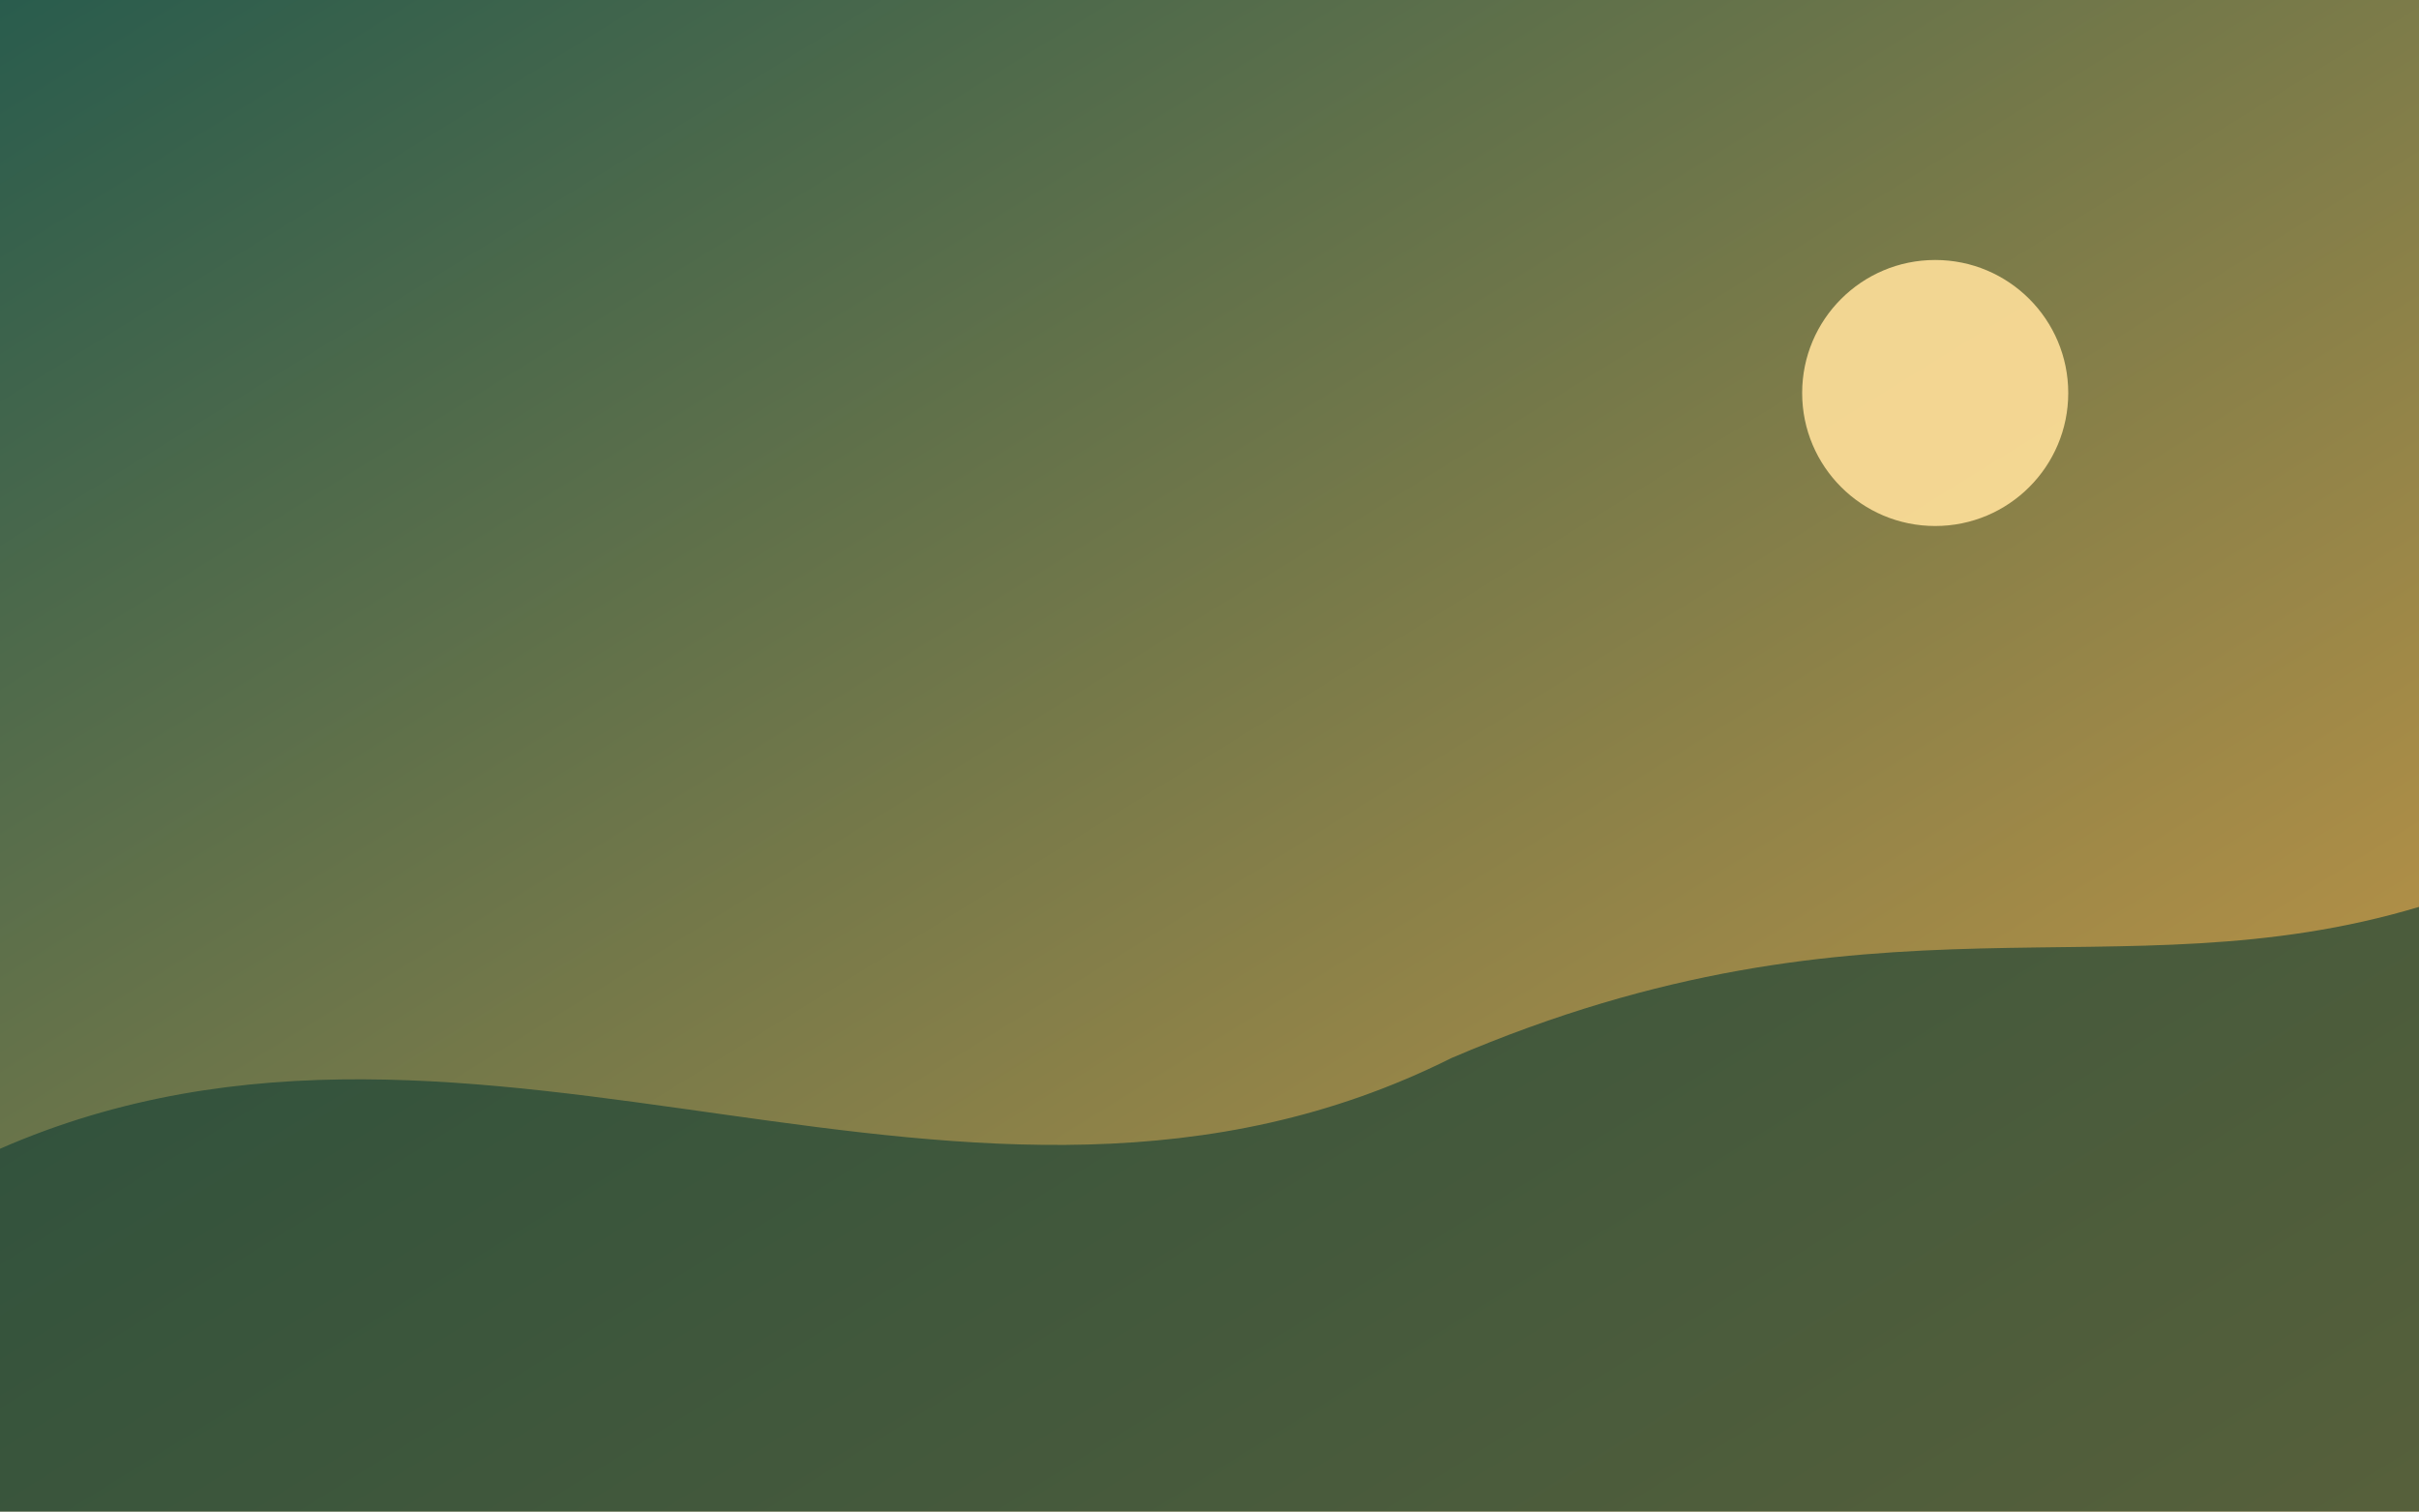
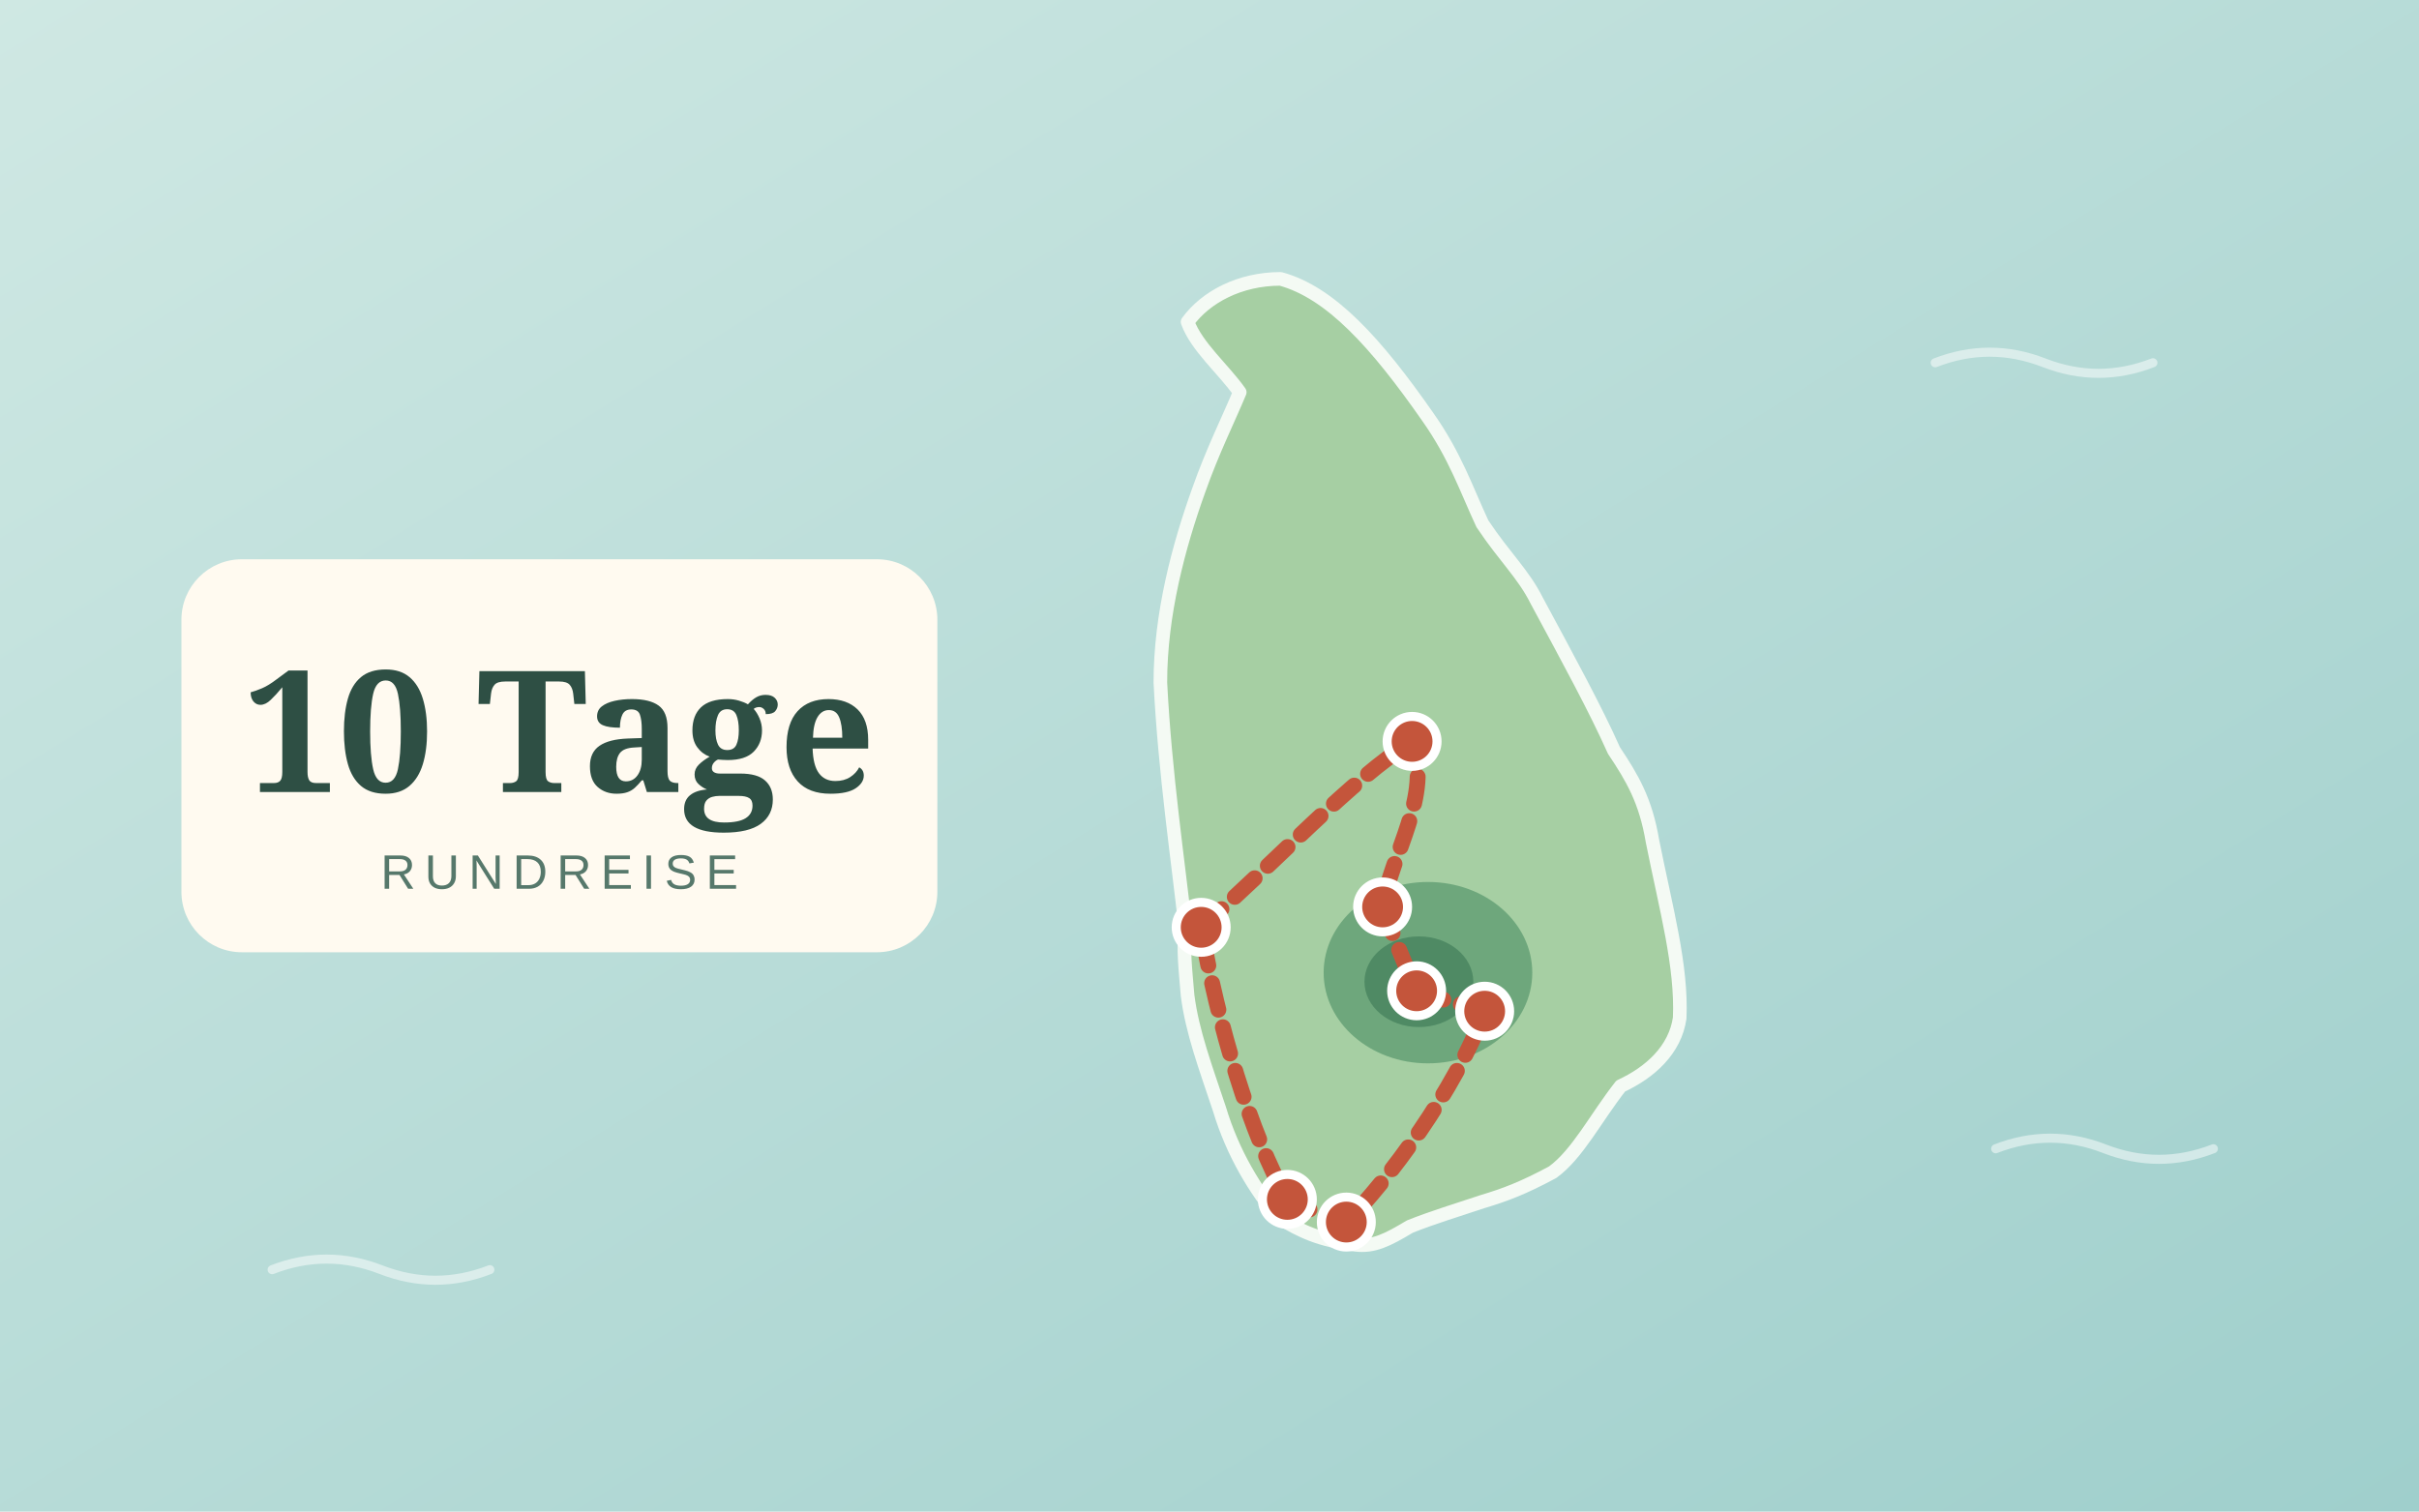
<svg xmlns="http://www.w3.org/2000/svg" viewBox="0 0 800 500">
  <defs>
-     <linearGradient id="g" x1="0" y1="0" x2="1" y2="1">
-       <stop offset="0%" stop-color="#295c4d" />
-       <stop offset="100%" stop-color="#d09b45" />
+     <linearGradient id="sea" x1="0" y1="0" x2="1" y2="1">
+       <stop offset="0" stop-color="#cfe8e3" />
+       <stop offset="1" stop-color="#9fcfcc" />
    </linearGradient>
  </defs>
-   <rect width="800" height="500" fill="url(#g)" />
-   <path d="M0 380 C160 310 320 430 480 350 C620 290 700 330 800 300 L800 500 L0 500 Z" fill="#154035" opacity=".65" />
-   <circle cx="640" cy="130" r="44" fill="#ffe09a" opacity=".9" />
+   <rect width="800" height="500" fill="url(#sea)" />
+   <g stroke="#ffffff" stroke-width="3" stroke-linecap="round" fill="none" opacity=".5">
+     <path d="M640 120 q18 -7 36 0 t36 0" />
+     <path d="M660 380 q18 -7 36 0 t36 0" />
+     <path d="M90 420 q18 -7 36 0 t36 0" />
+   </g>
+   <g transform="translate(151.25 60.75) scale(.75)">
+     <path d="M363 42 C385 48 405 70 428 103 C440 120 445 135 452 150 C462 165 470 172 476 184 C490 210 502 232 510 250 C518 262 524 272 527 290 C533 320 540 345 539 368 C537 382 526 392 513 398 C502 412 494 428 483 436 C470 443 462 446 452 449 C440 453 430 456 420 460 C410 466 404 469 396 468 C380 466 372 462 362 456 C352 444 342 428 336 408 C330 390 324 374 322 358 C321 346 320 338 321 328 C318 300 312 260 310 220 C310 190 318 160 327 135 C333 118 340 104 345 92 C338 82 326 72 322 61 C330 50 345 42 363 42 Z" fill="#a6cfa3" stroke="#f4faf4" stroke-width="6" stroke-linejoin="round" />
+     <ellipse cx="428" cy="348" rx="46" ry="40" fill="#6ea77c" />
+     <ellipse cx="424" cy="352" rx="24" ry="20" fill="#4f8a64" />
+     <path d="M328 328 C360 300 395 262 421 246 C430 270 412 295 408 319 C414 335 418 345 423 356 C433 360 444 362 453 365 C440 400 410 440 392 458 C384 456 374 452 366 448 C350 420 335 370 328 328" fill="none" stroke="#c4553b" stroke-width="7" stroke-dasharray="12 8" stroke-linecap="round" stroke-linejoin="round" />
+     <circle cx="328" cy="328" r="11" fill="#c4553b" stroke="#fff" stroke-width="4" />
+     <circle cx="421" cy="246" r="11" fill="#c4553b" stroke="#fff" stroke-width="4" />
+     <circle cx="408" cy="319" r="11" fill="#c4553b" stroke="#fff" stroke-width="4" />
+     <circle cx="423" cy="356" r="11" fill="#c4553b" stroke="#fff" stroke-width="4" />
+     <circle cx="453" cy="365" r="11" fill="#c4553b" stroke="#fff" stroke-width="4" />
+     <circle cx="392" cy="458" r="11" fill="#c4553b" stroke="#fff" stroke-width="4" />
+     <circle cx="366" cy="448" r="11" fill="#c4553b" stroke="#fff" stroke-width="4" />
+   </g>
+   <rect x="60" y="185" width="250" height="130" rx="20" fill="#fffaf0" />
+   <text x="185" y="262" font-family="Georgia, serif" font-size="56" font-weight="700" fill="#2e4f44" text-anchor="middle">10 Tage</text>
+   <text x="185" y="294" font-family="Arial, sans-serif" font-size="16" letter-spacing="3" fill="#56786b" text-anchor="middle">RUNDREISE</text>
</svg>
